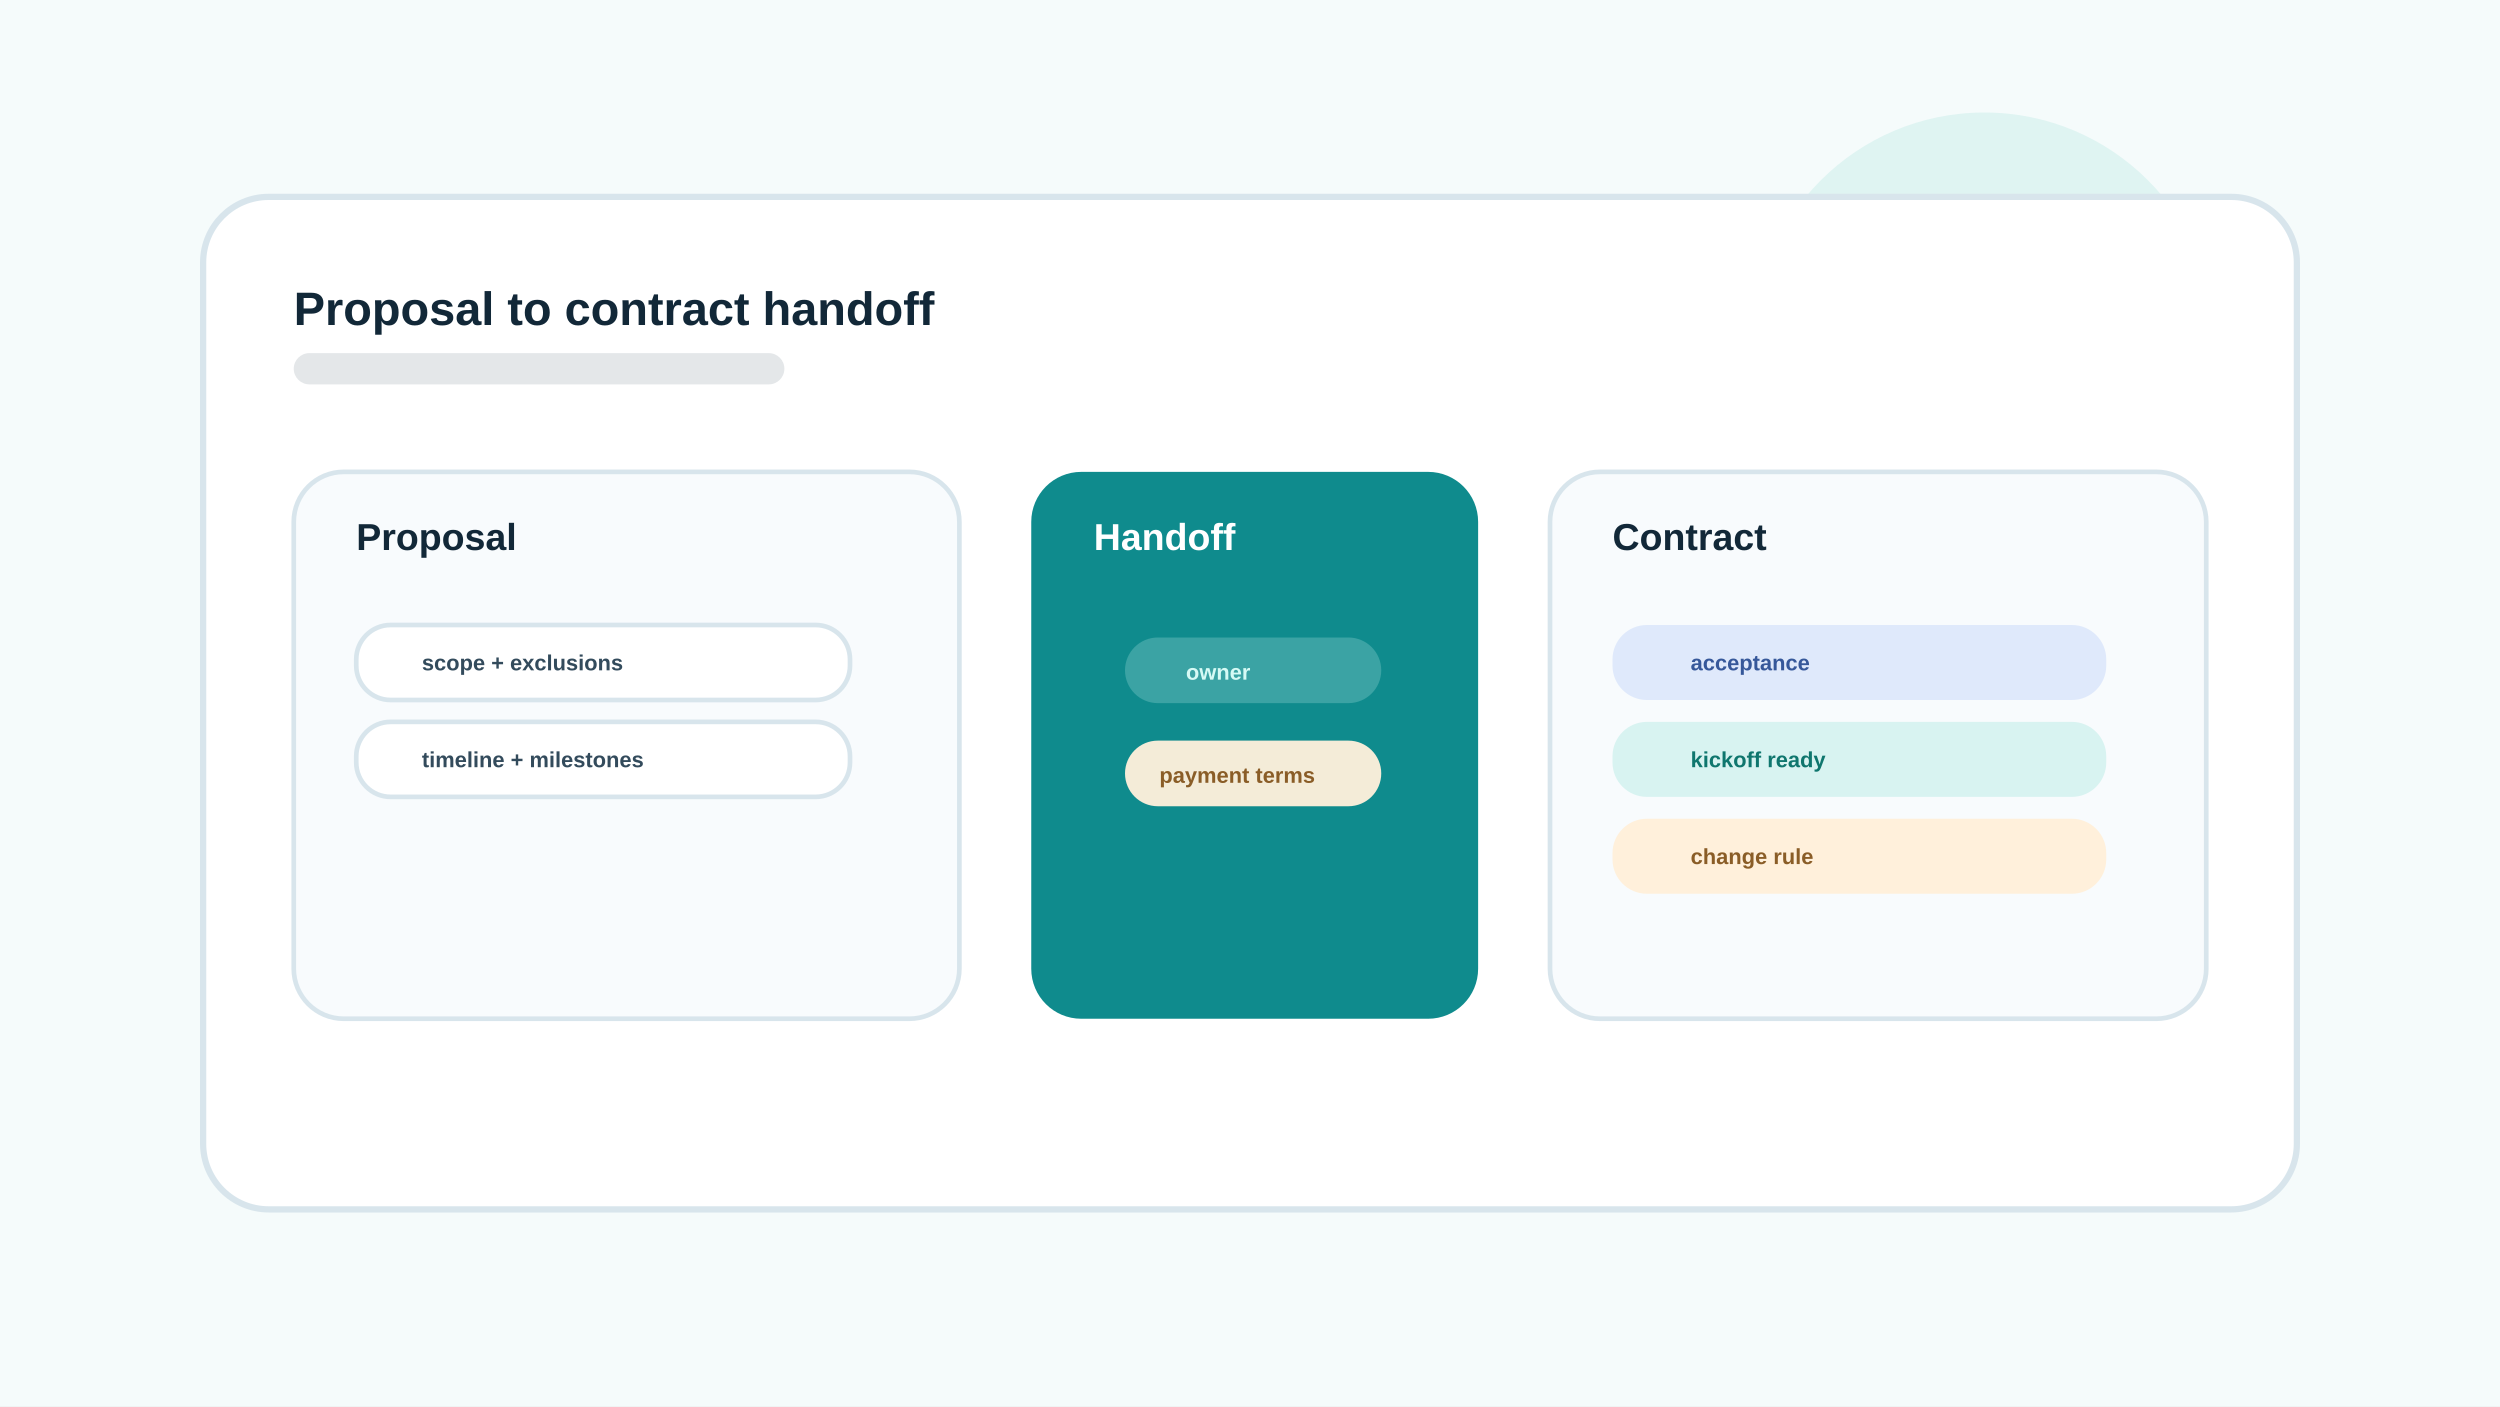
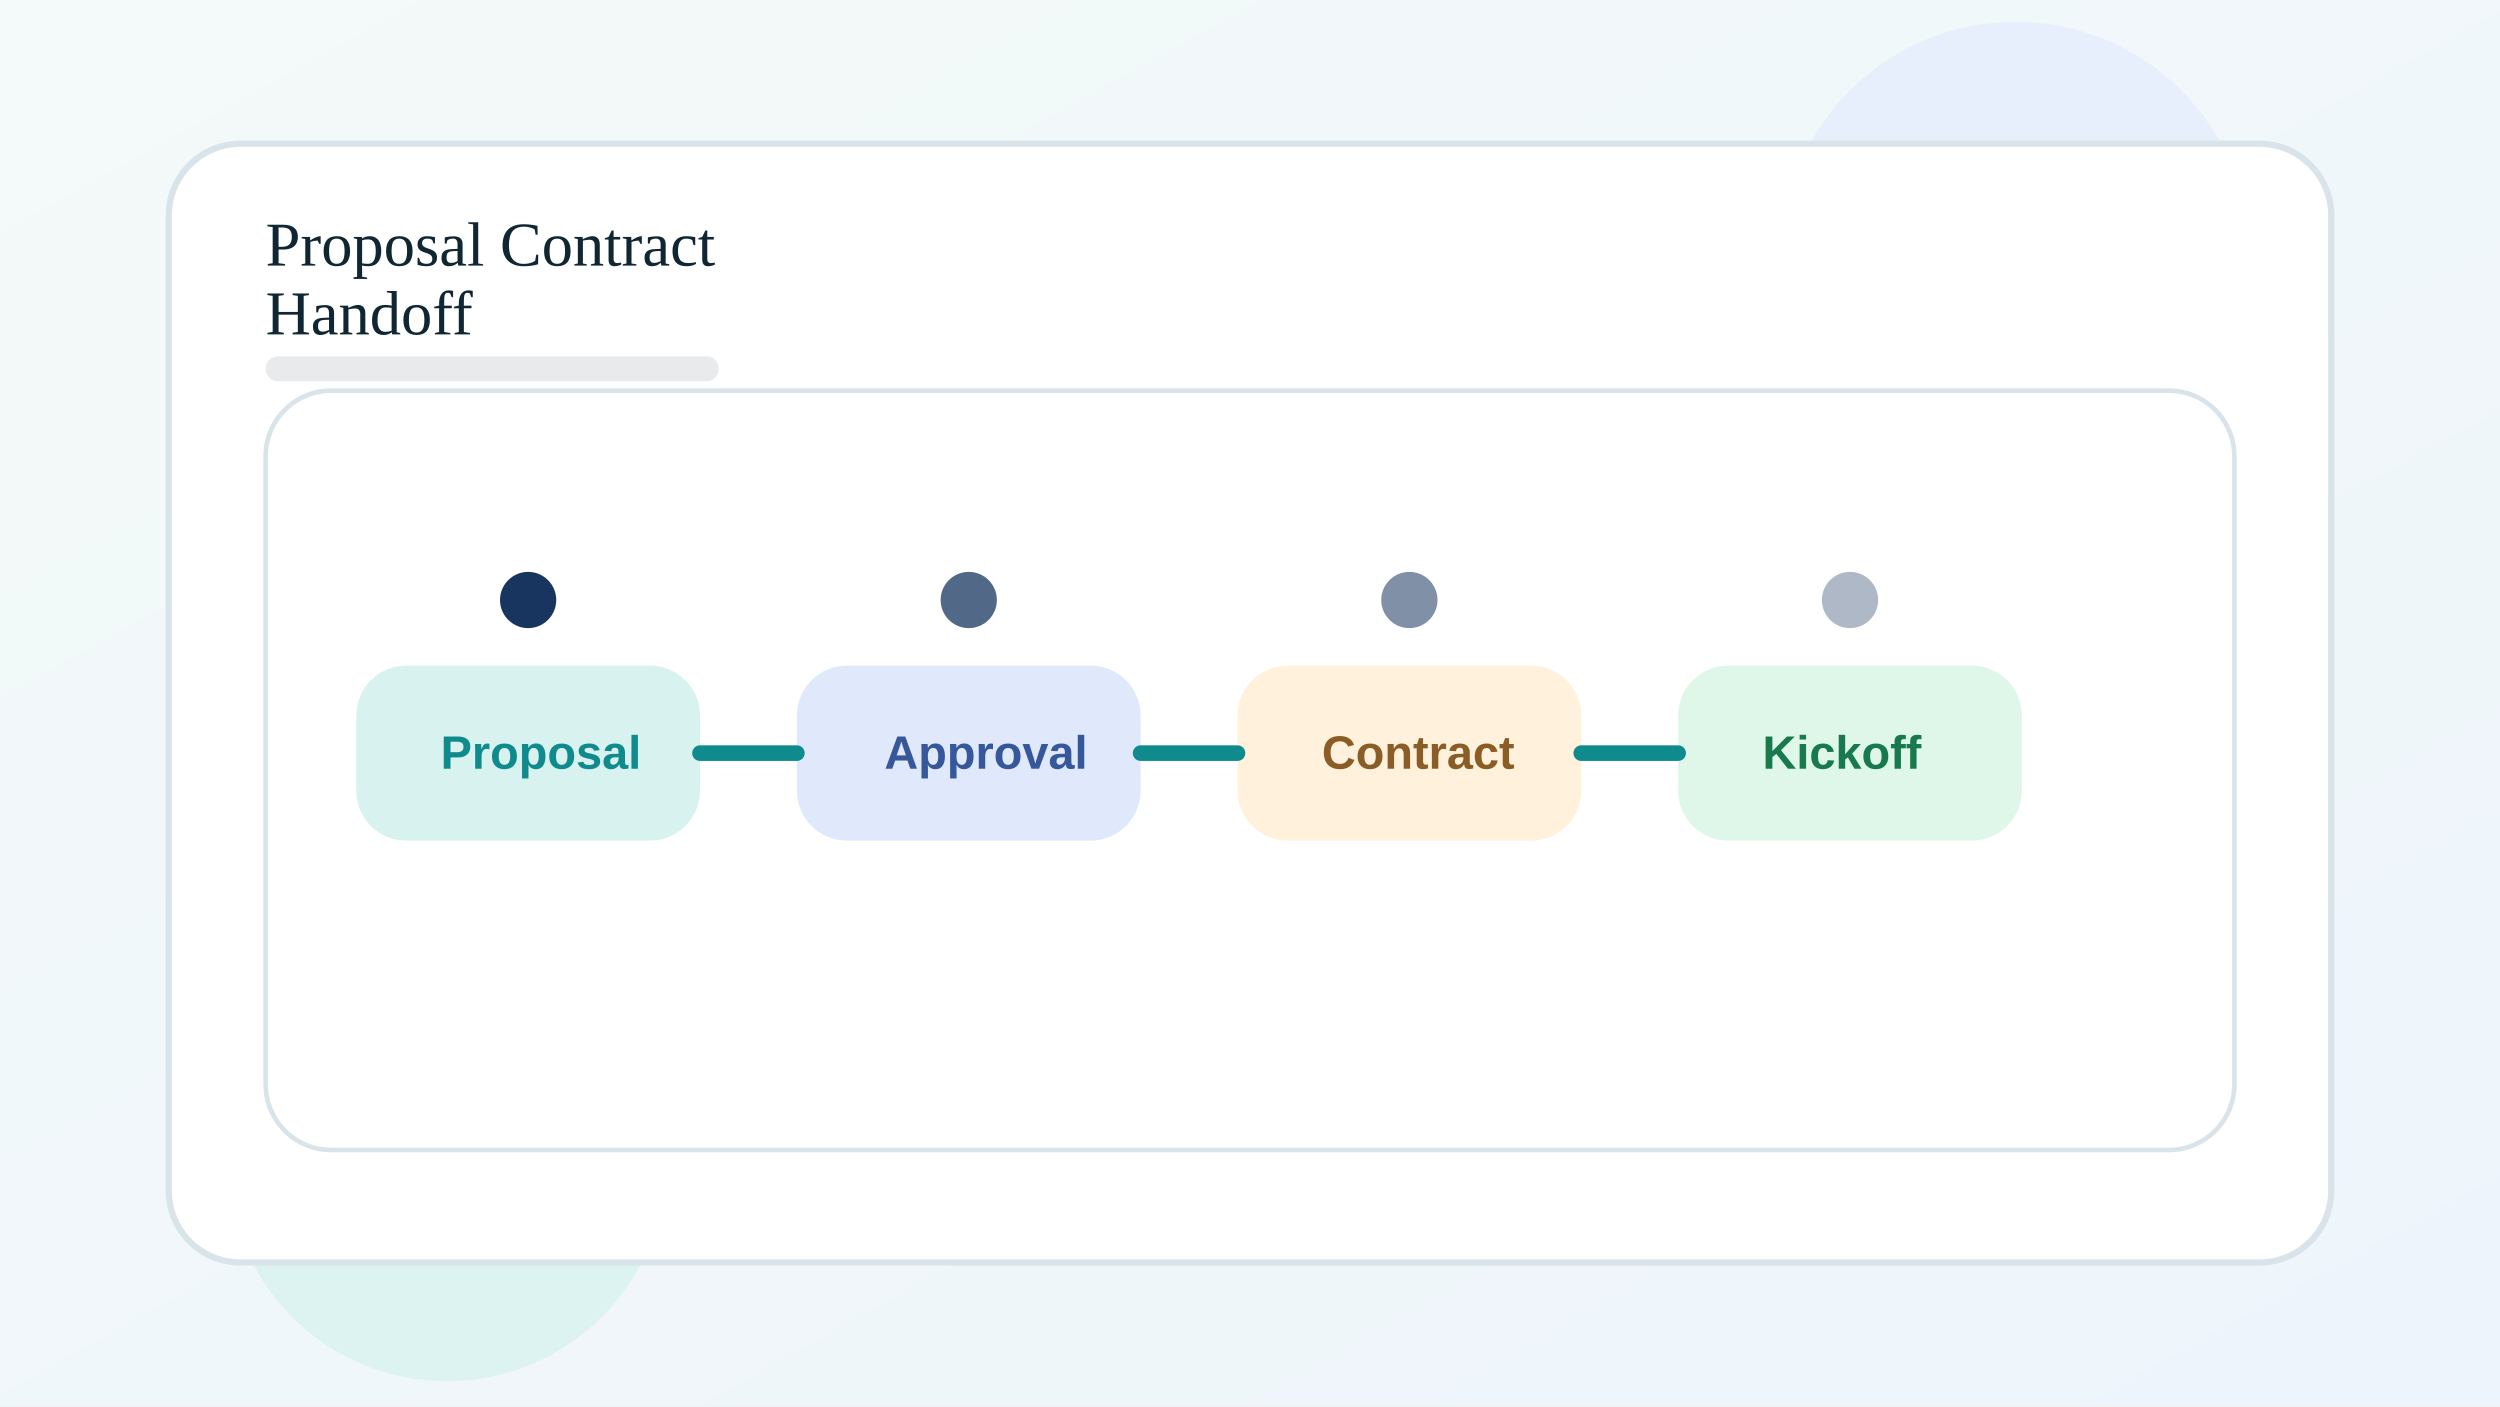
<svg xmlns="http://www.w3.org/2000/svg" viewBox="0 0 1600 900" role="img" aria-labelledby="title desc">
-   <rect width="1600" height="900" fill="#f5fbfb" />
-   <circle cx="1270" cy="220" r="148" fill="#dff4f2" />
-   <rect x="130" y="126" width="1340" height="648" rx="42" fill="#fff" stroke="#d8e5ec" stroke-width="4" />
-   <text x="188" y="208" font-family="Segoe UI, Arial, sans-serif" font-size="30" font-weight="700" fill="#122838">Proposal to contract handoff</text>
-   <rect x="188" y="226" width="314" height="20" rx="10" fill="#173042" opacity=".12" />
-   <rect x="188" y="302" width="426" height="350" rx="32" fill="#f8fbfd" stroke="#d8e5ec" stroke-width="3" />
-   <rect x="660" y="302" width="286" height="350" rx="32" fill="#0f8b8d" />
-   <rect x="992" y="302" width="420" height="350" rx="32" fill="#f8fbfd" stroke="#d8e5ec" stroke-width="3" />
-   <text x="228" y="352" font-family="Segoe UI, Arial, sans-serif" font-size="24" font-weight="700" fill="#122838">Proposal</text>
-   <text x="700" y="352" font-family="Segoe UI, Arial, sans-serif" font-size="24" font-weight="700" fill="#fff">Handoff</text>
-   <text x="1032" y="352" font-family="Segoe UI, Arial, sans-serif" font-size="24" font-weight="700" fill="#122838">Contract</text>
-   <rect x="228" y="400" width="316" height="48" rx="22" fill="#fff" stroke="#d8e5ec" stroke-width="3" />
-   <rect x="228" y="462" width="316" height="48" rx="22" fill="#fff" stroke="#d8e5ec" stroke-width="3" />
-   <text x="270" y="429" font-family="Segoe UI, Arial, sans-serif" font-size="14" font-weight="700" fill="#334b5c">scope + exclusions</text>
-   <text x="270" y="491" font-family="Segoe UI, Arial, sans-serif" font-size="14" font-weight="700" fill="#334b5c">timeline + milestones</text>
-   <rect x="720" y="408" width="164" height="42" rx="21" fill="#d6faf5" opacity=".22" />
-   <rect x="720" y="474" width="164" height="42" rx="21" fill="#fff0db" opacity=".95" />
-   <text x="759" y="435" font-family="Segoe UI, Arial, sans-serif" font-size="14" font-weight="700" fill="#d6faf5">owner</text>
-   <text x="742" y="501" font-family="Segoe UI, Arial, sans-serif" font-size="14" font-weight="700" fill="#8a5d27">payment terms</text>
-   <rect x="1032" y="400" width="316" height="48" rx="22" fill="#dfe9fb" />
-   <rect x="1032" y="462" width="316" height="48" rx="22" fill="#d8f3f1" />
-   <rect x="1032" y="524" width="316" height="48" rx="22" fill="#fff0db" />
-   <text x="1082" y="429" font-family="Segoe UI, Arial, sans-serif" font-size="14" font-weight="700" fill="#36589a">acceptance</text>
-   <text x="1082" y="491" font-family="Segoe UI, Arial, sans-serif" font-size="14" font-weight="700" fill="#0f766e">kickoff ready</text>
-   <text x="1082" y="553" font-family="Segoe UI, Arial, sans-serif" font-size="14" font-weight="700" fill="#8a5d27">change rule</text>
+   <defs>
+     <linearGradient id="workflows-proposal-contract-handoff-svg-bg" x1="0%" y1="0%" x2="100%" y2="100%">
+       <stop offset="0%" stop-color="#f4faf9" />
+       <stop offset="100%" stop-color="#edf4fb" />
+     </linearGradient>
+   </defs>
+   <rect width="1600" height="900" fill="url(#workflows-proposal-contract-handoff-svg-bg)" />
+   <circle cx="1290" cy="164" r="150" fill="#dfe9fb" opacity=".6" />
+   <circle cx="286" cy="744" r="140" fill="#d7f2ef" opacity=".8" />
+   <rect x="108" y="92" width="1384" height="716" rx="46" fill="#ffffff" stroke="#d9e4ea" stroke-width="4" />
+   <text x="170" y="170" font-family="Georgia, 'Times New Roman', serif" font-size="40" fill="#102633">Proposal Contract</text>
+   <text x="170" y="214" font-family="Georgia, 'Times New Roman', serif" font-size="40" fill="#102633">Handoff</text>
+   <rect x="170" y="228" width="290" height="16" rx="8" fill="#102633" opacity=".10" />
+   <rect x="170" y="250" width="1260" height="486" rx="42" fill="#ffffff" stroke="#d9e4ea" stroke-width="3" />
+   <rect x="228" y="426" width="220" height="112" rx="32" fill="#d7f2ef" />
+   <rect x="510" y="426" width="220" height="112" rx="32" fill="#dfe9fb" />
+   <rect x="792" y="426" width="220" height="112" rx="32" fill="#fff1db" />
+   <rect x="1074" y="426" width="220" height="112" rx="32" fill="#dff7e8" />
+   <path d="M448 482h62m220 0h62m220 0h62" stroke="#0f8b8d" stroke-width="10" stroke-linecap="round" />
+   <circle cx="338" cy="384" r="18" fill="#17355f" />
+   <circle cx="620" cy="384" r="18" fill="#17355f" opacity=".75" />
+   <circle cx="902" cy="384" r="18" fill="#17355f" opacity=".55" />
+   <circle cx="1184" cy="384" r="18" fill="#17355f" opacity=".35" />
+   <text x="282" y="492" font-family="Arial, sans-serif" font-size="30" font-weight="700" fill="#0f8b8d">Proposal</text>
+   <text x="566" y="492" font-family="Arial, sans-serif" font-size="30" font-weight="700" fill="#36589a">Approval</text>
+   <text x="846" y="492" font-family="Arial, sans-serif" font-size="30" font-weight="700" fill="#8a5d27">Contract</text>
+   <text x="1128" y="492" font-family="Arial, sans-serif" font-size="30" font-weight="700" fill="#18794e">Kickoff</text>
</svg>
